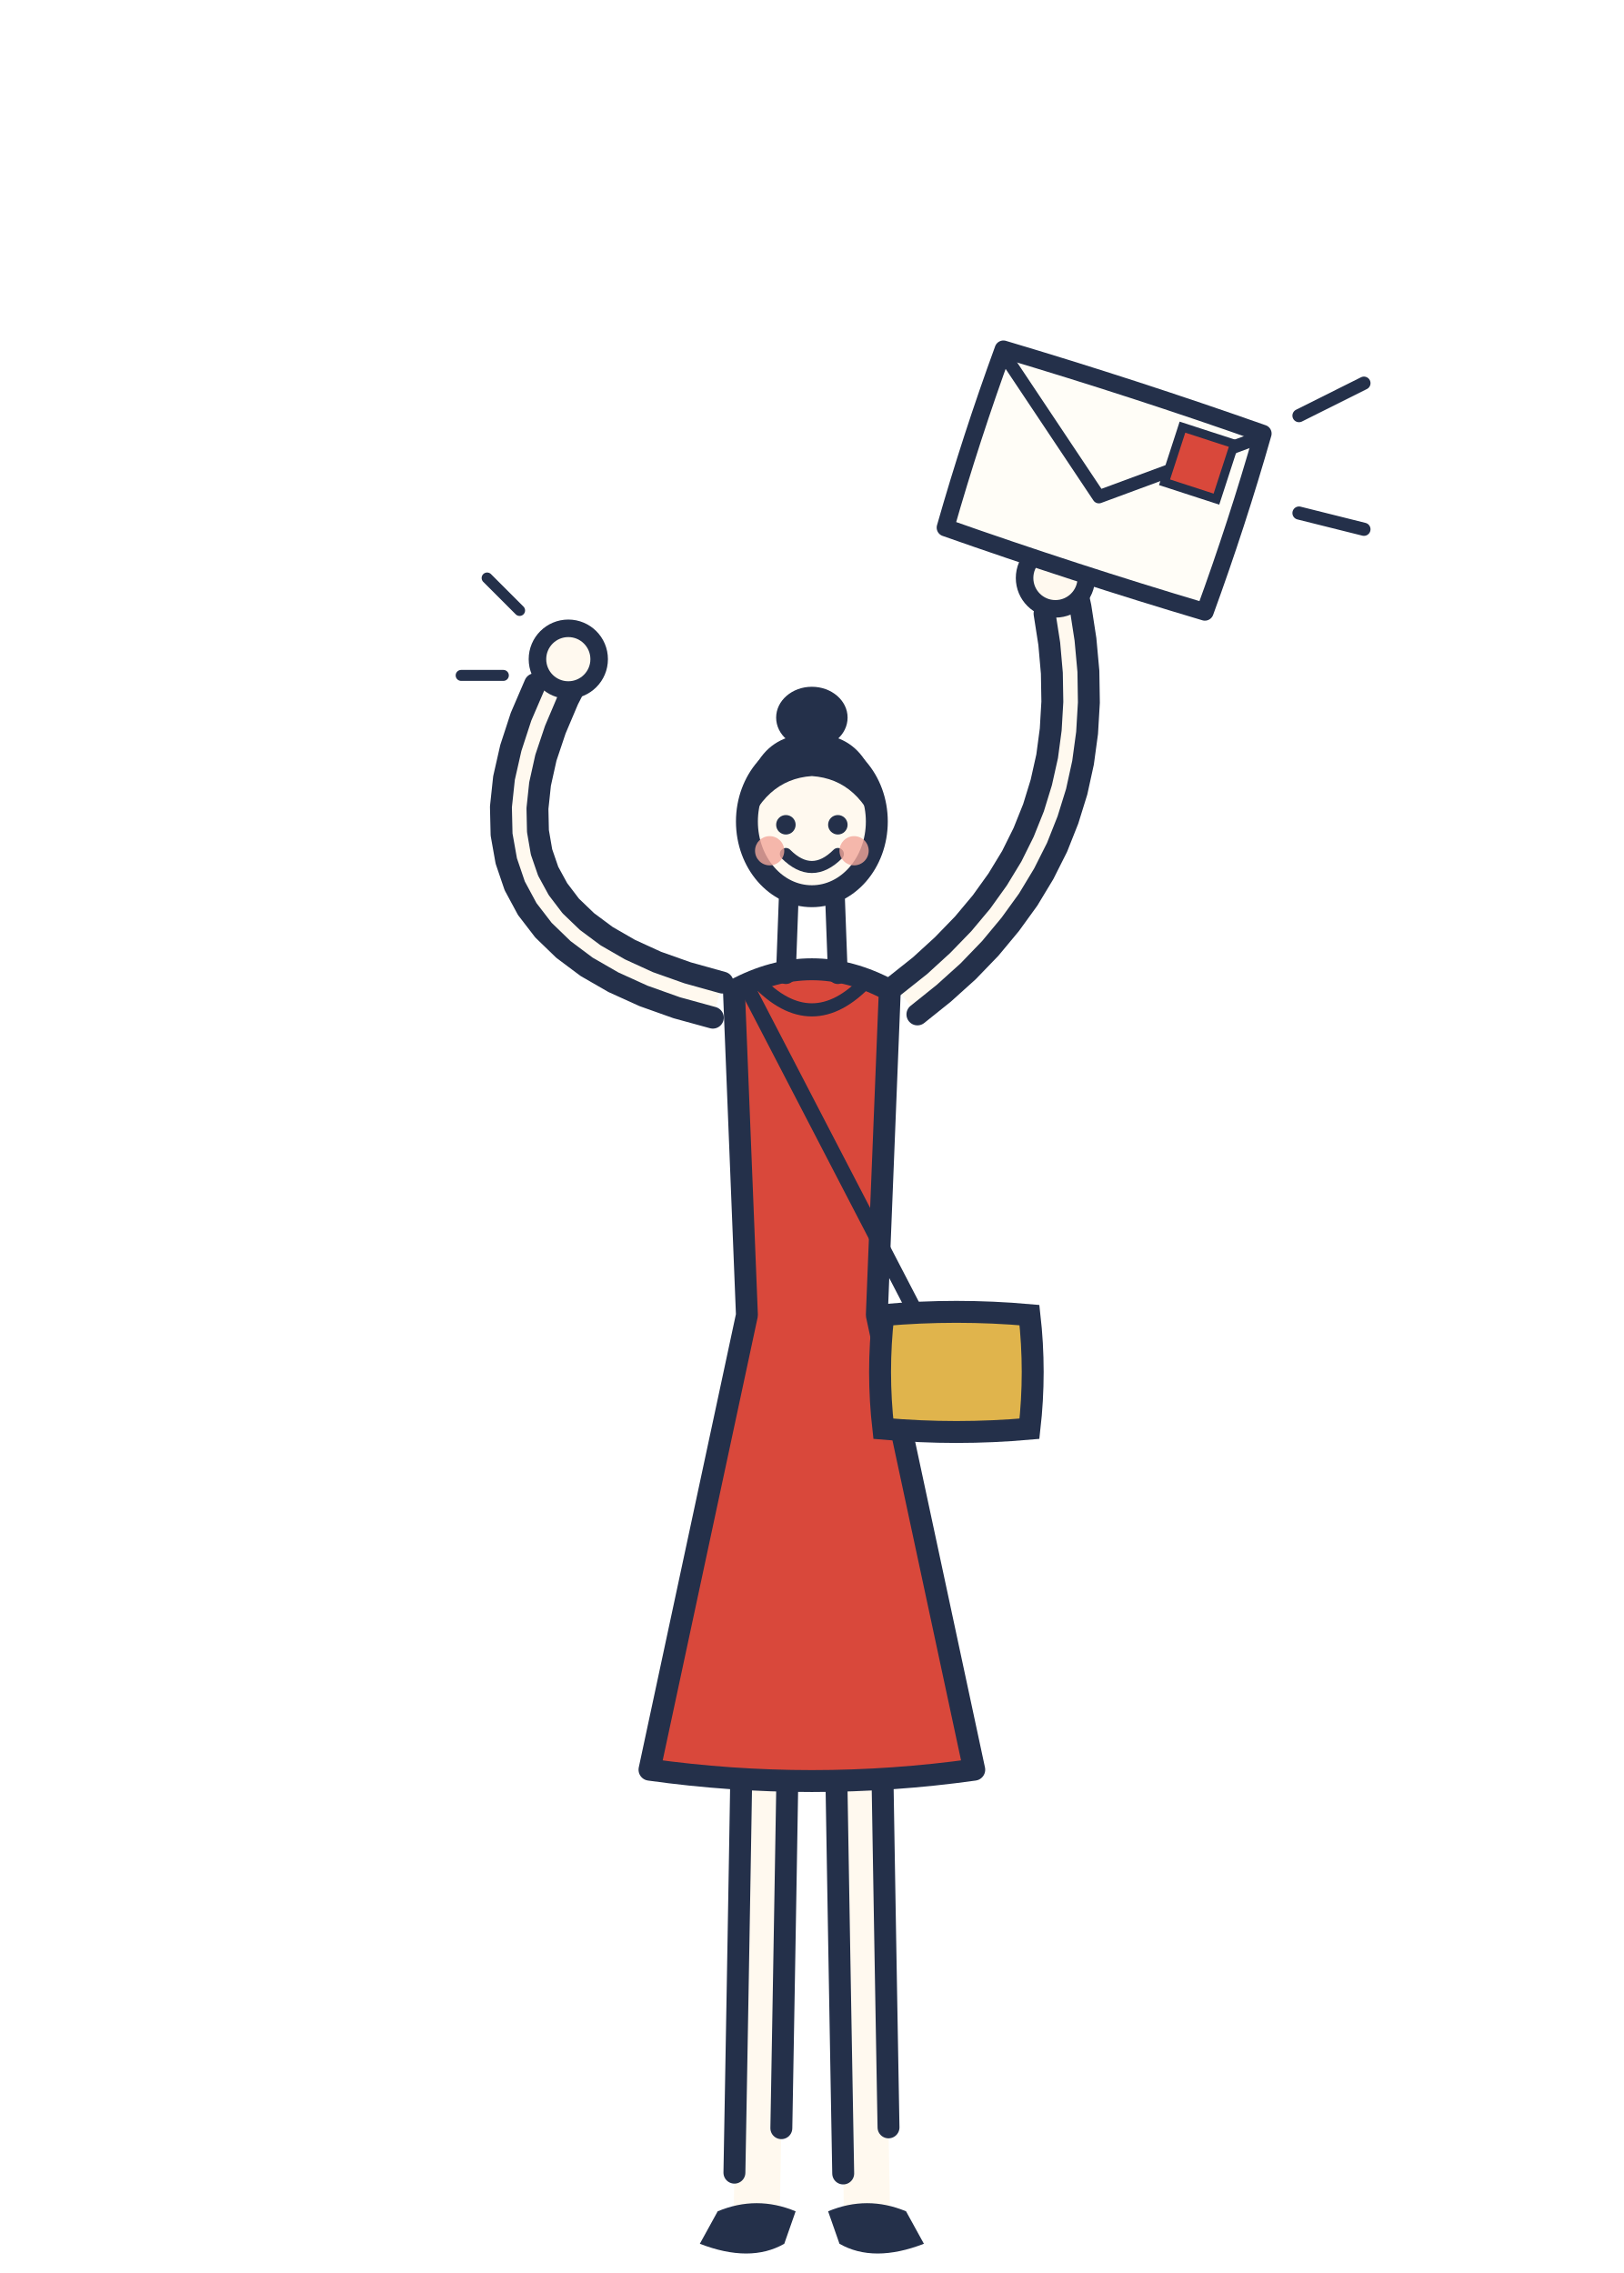
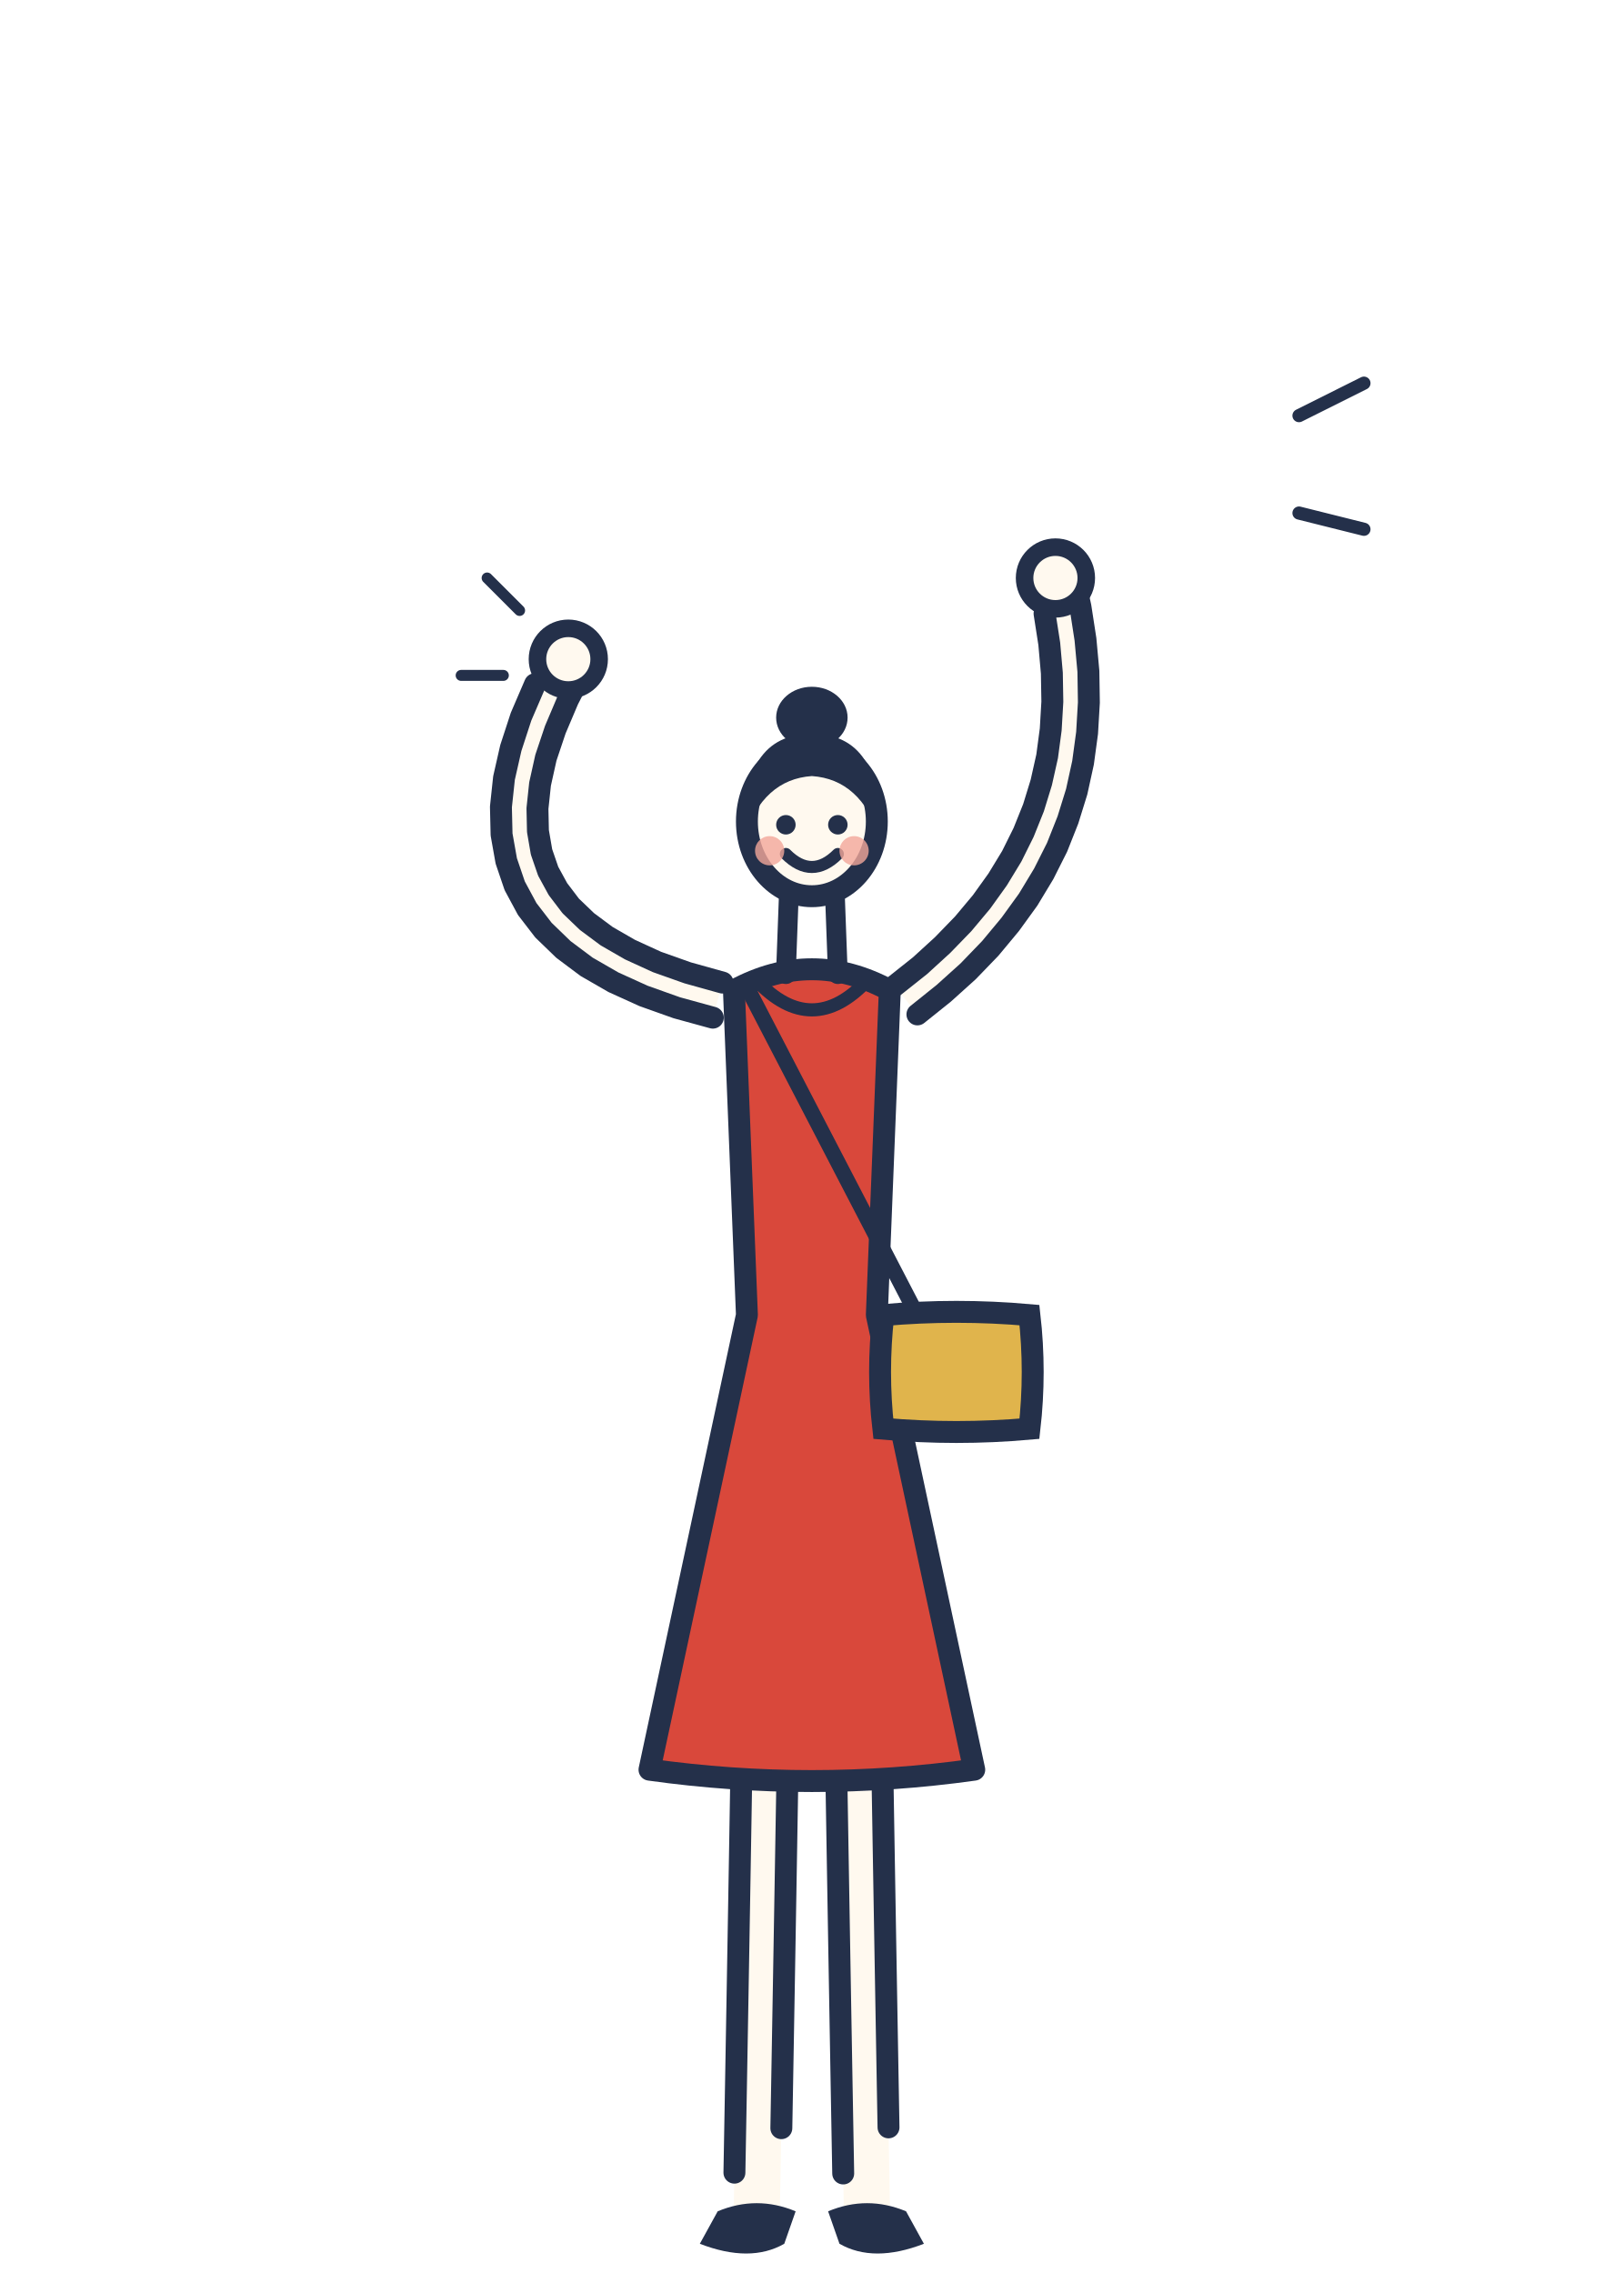
<svg xmlns="http://www.w3.org/2000/svg" width="80" height="112" viewBox="0 0 80 112">
  <g>
    <g transform="translate(40 112) scale(0.80 0.80) translate(-40 -121)">
      <g>
        <path fill="#FFF9EF" d="M35.98 69.98L35.93 73.17L35.88 76.33L35.83 79.47L35.78 82.57L35.73 85.65L35.68 88.70L35.63 91.72L35.58 94.71L35.53 97.67L35.48 100.60L35.43 103.50L35.38 106.37L35.33 109.22L35.28 112.03L35.23 114.82L35.18 117.57L38.02 117.63L38.07 114.87L38.12 112.08L38.17 109.27L38.22 106.42L38.27 103.55L38.32 100.65L38.37 97.71L38.42 94.75L38.47 91.76L38.52 88.75L38.57 85.70L38.62 82.62L38.67 79.51L38.72 76.38L38.77 73.22L38.82 70.02Z" />
        <path fill="none" stroke="#24304A" stroke-width="1.35" stroke-linecap="round" stroke-linejoin="round" d="M35.98 69.98L35.93 73.17L35.88 76.33L35.83 79.47L35.78 82.57L35.73 85.65L35.68 88.70L35.63 91.72L35.58 94.71L35.53 97.67L35.48 100.60L35.43 103.50L35.38 106.37L35.33 109.22L35.28 112.03L35.23 114.82" />
        <path fill="none" stroke="#24304A" stroke-width="1.35" stroke-linecap="round" stroke-linejoin="round" d="M38.82 70.02L38.77 73.22L38.72 76.38L38.67 79.51L38.62 82.62L38.57 85.70L38.52 88.75L38.47 91.76L38.42 94.75L38.37 97.71L38.32 100.65L38.27 103.55L38.22 106.42L38.17 109.27L38.12 112.08" />
      </g>
      <path d="M34.20 117.20 Q36.60 116.20 39.00 117.20 L38.30 119.20 Q36.20 120.40 33.10 119.20Z" fill="#24304A" />
      <g>
        <path fill="#FFF9EF" d="M41.18 70.02L41.23 73.22L41.28 76.38L41.33 79.51L41.38 82.62L41.43 85.70L41.48 88.75L41.53 91.76L41.58 94.75L41.63 97.71L41.68 100.65L41.73 103.55L41.78 106.42L41.83 109.27L41.88 112.08L41.93 114.87L41.98 117.63L44.82 117.57L44.77 114.82L44.72 112.03L44.67 109.22L44.62 106.37L44.57 103.50L44.52 100.60L44.47 97.67L44.42 94.71L44.37 91.72L44.32 88.70L44.27 85.65L44.22 82.57L44.17 79.47L44.12 76.33L44.07 73.17L44.02 69.98Z" />
        <path fill="none" stroke="#24304A" stroke-width="1.35" stroke-linecap="round" stroke-linejoin="round" d="M41.18 70.02L41.23 73.22L41.28 76.38L41.33 79.51L41.38 82.62L41.43 85.70L41.48 88.75L41.53 91.76L41.58 94.75L41.63 97.71L41.68 100.65L41.73 103.55L41.78 106.42L41.83 109.27L41.88 112.08L41.93 114.87" />
        <path fill="none" stroke="#24304A" stroke-width="1.35" stroke-linecap="round" stroke-linejoin="round" d="M44.02 69.98L44.07 73.17L44.12 76.33L44.17 79.47L44.22 82.57L44.27 85.65L44.32 88.70L44.37 91.72L44.42 94.71L44.47 97.67L44.52 100.60L44.57 103.50L44.62 106.37L44.67 109.22L44.72 112.03" />
      </g>
      <path d="M41.00 117.20 Q43.40 116.20 45.80 117.20 L46.90 119.20 Q43.80 120.40 41.70 119.20Z" fill="#24304A" />
      <path d="M35.20 42.00 Q40.00 39.40 44.80 42.00 L44.00 62.00 L50.00 90.00 Q40.00 91.40 30.00 90.00 L36.00 62.00Z" fill="#D9483B" stroke="#24304A" stroke-width="1.35" stroke-linejoin="round" />
      <path d="M36.60 41.40 Q40.00 45.00 43.40 41.40" fill="none" stroke="#24304A" stroke-width="0.81" stroke-linecap="round" stroke-linejoin="round" />
      <path d="M36.00 41.80 L47.00 63.00" fill="none" stroke="#24304A" stroke-width="0.945" stroke-linecap="round" stroke-linejoin="round" />
      <path d="M44.40 62.00 Q48.90 61.60 53.40 62.00 Q53.80 65.50 53.40 69.00 Q48.90 69.40 44.40 69.00 Q44.00 65.50 44.40 62.00Z" fill="#E0B44C" stroke="#24304A" stroke-width="1.35" />
      <path d="M38.60 35.60 L38.40 41.00 M41.40 35.60 L41.60 41.00" fill="none" stroke="#24304A" stroke-width="1.215" stroke-linecap="round" stroke-linejoin="round" />
      <ellipse cx="40.00" cy="31.60" rx="4" ry="4.6" fill="#FFF9EF" stroke="#24304A" stroke-width="1.35" />
      <circle cx="38.40" cy="31.80" r="0.6" fill="#24304A" />
      <circle cx="41.60" cy="31.80" r="0.6" fill="#24304A" />
      <path d="M38.40 33.60 Q40.00 35.20 41.60 33.60" fill="none" stroke="#24304A" stroke-width="0.743" stroke-linecap="round" stroke-linejoin="round" />
      <circle cx="37.40" cy="33.40" r="0.9" fill="#F2A69A" opacity="0.8" />
      <circle cx="42.60" cy="33.40" r="0.9" fill="#F2A69A" opacity="0.8" />
      <path d="M35.80 32.60 Q35.60 26.20 40.00 26.20 Q44.40 26.20 44.20 32.60 Q43.00 29.00 40.00 28.80 Q37.00 29.00 35.80 32.60Z" fill="#24304A" />
      <path d="M37.80 25.20 a2.20 1.90 0 1 0 4.40 0 a2.20 1.90 0 1 0 -4.40 0Z" fill="#24304A" />
      <g>
        <path fill="#FFF9EF" d="M46.50 43.48L48.11 42.19L49.62 40.83L50.99 39.41L52.22 37.93L53.32 36.41L54.28 34.82L55.10 33.19L55.77 31.50L56.31 29.76L56.70 27.98L56.95 26.14L57.06 24.27L57.03 22.35L56.85 20.38L56.54 18.37L56.10 16.36L53.90 16.84L54.33 18.79L54.62 20.65L54.78 22.46L54.81 24.22L54.71 25.93L54.49 27.58L54.13 29.19L53.65 30.75L53.04 32.27L52.31 33.74L51.44 35.17L50.45 36.55L49.32 37.90L48.05 39.21L46.66 40.48L45.10 41.72Z" />
        <path fill="none" stroke="#24304A" stroke-width="1.35" stroke-linecap="round" stroke-linejoin="round" d="M46.50 43.48L48.11 42.19L49.62 40.83L50.99 39.41L52.22 37.93L53.32 36.41L54.28 34.82L55.10 33.19L55.77 31.50L56.31 29.76L56.70 27.98L56.95 26.14L57.06 24.27L57.03 22.35L56.85 20.38L56.54 18.37L56.10 16.36" />
        <path fill="none" stroke="#24304A" stroke-width="1.35" stroke-linecap="round" stroke-linejoin="round" d="M45.10 41.72L46.66 40.48L48.05 39.21L49.32 37.90L50.45 36.55L51.44 35.17L52.31 33.74L53.04 32.27L53.65 30.75L54.13 29.19L54.49 27.58L54.71 25.93L54.81 24.22L54.78 22.46L54.62 20.65L54.33 18.79" />
      </g>
      <circle cx="55.00" cy="16.60" r="1.9" fill="#FFF9EF" stroke="#24304A" stroke-width="1.08" />
      <g>
        <path fill="#FFF9EF" d="M34.50 41.52L32.35 40.92L30.46 40.25L28.80 39.49L27.36 38.66L26.15 37.76L25.15 36.80L24.36 35.76L23.76 34.66L23.35 33.47L23.13 32.19L23.10 30.80L23.26 29.29L23.62 27.67L24.20 25.94L24.98 24.10L26.00 22.11L24.00 21.09L22.95 23.14L22.09 25.14L21.46 27.07L21.04 28.92L20.85 30.70L20.89 32.40L21.18 34.03L21.70 35.56L22.47 36.99L23.47 38.29L24.70 39.48L26.13 40.55L27.78 41.50L29.63 42.34L31.68 43.07L33.90 43.68Z" />
        <path fill="none" stroke="#24304A" stroke-width="1.35" stroke-linecap="round" stroke-linejoin="round" d="M34.50 41.52L32.35 40.92L30.46 40.25L28.80 39.49L27.36 38.66L26.15 37.76L25.15 36.80L24.36 35.76L23.76 34.66L23.35 33.47L23.13 32.19L23.10 30.80L23.26 29.29L23.62 27.67L24.20 25.94L24.98 24.10L26.00 22.11" />
        <path fill="none" stroke="#24304A" stroke-width="1.35" stroke-linecap="round" stroke-linejoin="round" d="M33.90 43.68L31.68 43.07L29.63 42.34L27.78 41.50L26.13 40.55L24.70 39.48L23.47 38.29L22.47 36.99L21.70 35.56L21.18 34.03L20.89 32.40L20.85 30.70L21.04 28.92L21.46 27.07L22.09 25.14L22.95 23.14" />
      </g>
      <circle cx="25.00" cy="21.60" r="1.9" fill="#FFF9EF" stroke="#24304A" stroke-width="1.08" />
-       <g transform="translate(58.00 10.60) rotate(18.00) scale(1.05)">
-         <path d="M-8.00 -5.50 Q0.00 -5.70 8.00 -5.50 Q8.20 0.00 8.00 5.50 Q0.00 5.70 -8.00 5.50 Q-8.20 0.00 -8.00 -5.50Z" fill="#FFFDF7" stroke="#24304A" stroke-width="1.029" stroke-linejoin="round" stroke-linecap="round" />
-         <path d="M-7.6 -5 L0 1 L7.6 -5" fill="none" stroke="#24304A" stroke-width="0.771" stroke-linecap="round" stroke-linejoin="round" />
-         <rect x="3.4" y="-4.4" width="3.2" height="3.4" fill="#D9483B" stroke="#24304A" stroke-width="0.514" />
-       </g>
      <path d="M70.00 6.60 L74.00 4.60" fill="none" stroke="#24304A" stroke-width="0.81" stroke-linecap="round" stroke-linejoin="round" />
      <path d="M70.00 12.60 L74.00 13.60" fill="none" stroke="#24304A" stroke-width="0.81" stroke-linecap="round" stroke-linejoin="round" />
      <path d="M22.00 18.60 l-2 -2 M21.00 22.60 l-2.6 0" fill="none" stroke="#24304A" stroke-width="0.675" stroke-linecap="round" stroke-linejoin="round" />
    </g>
  </g>
</svg>
